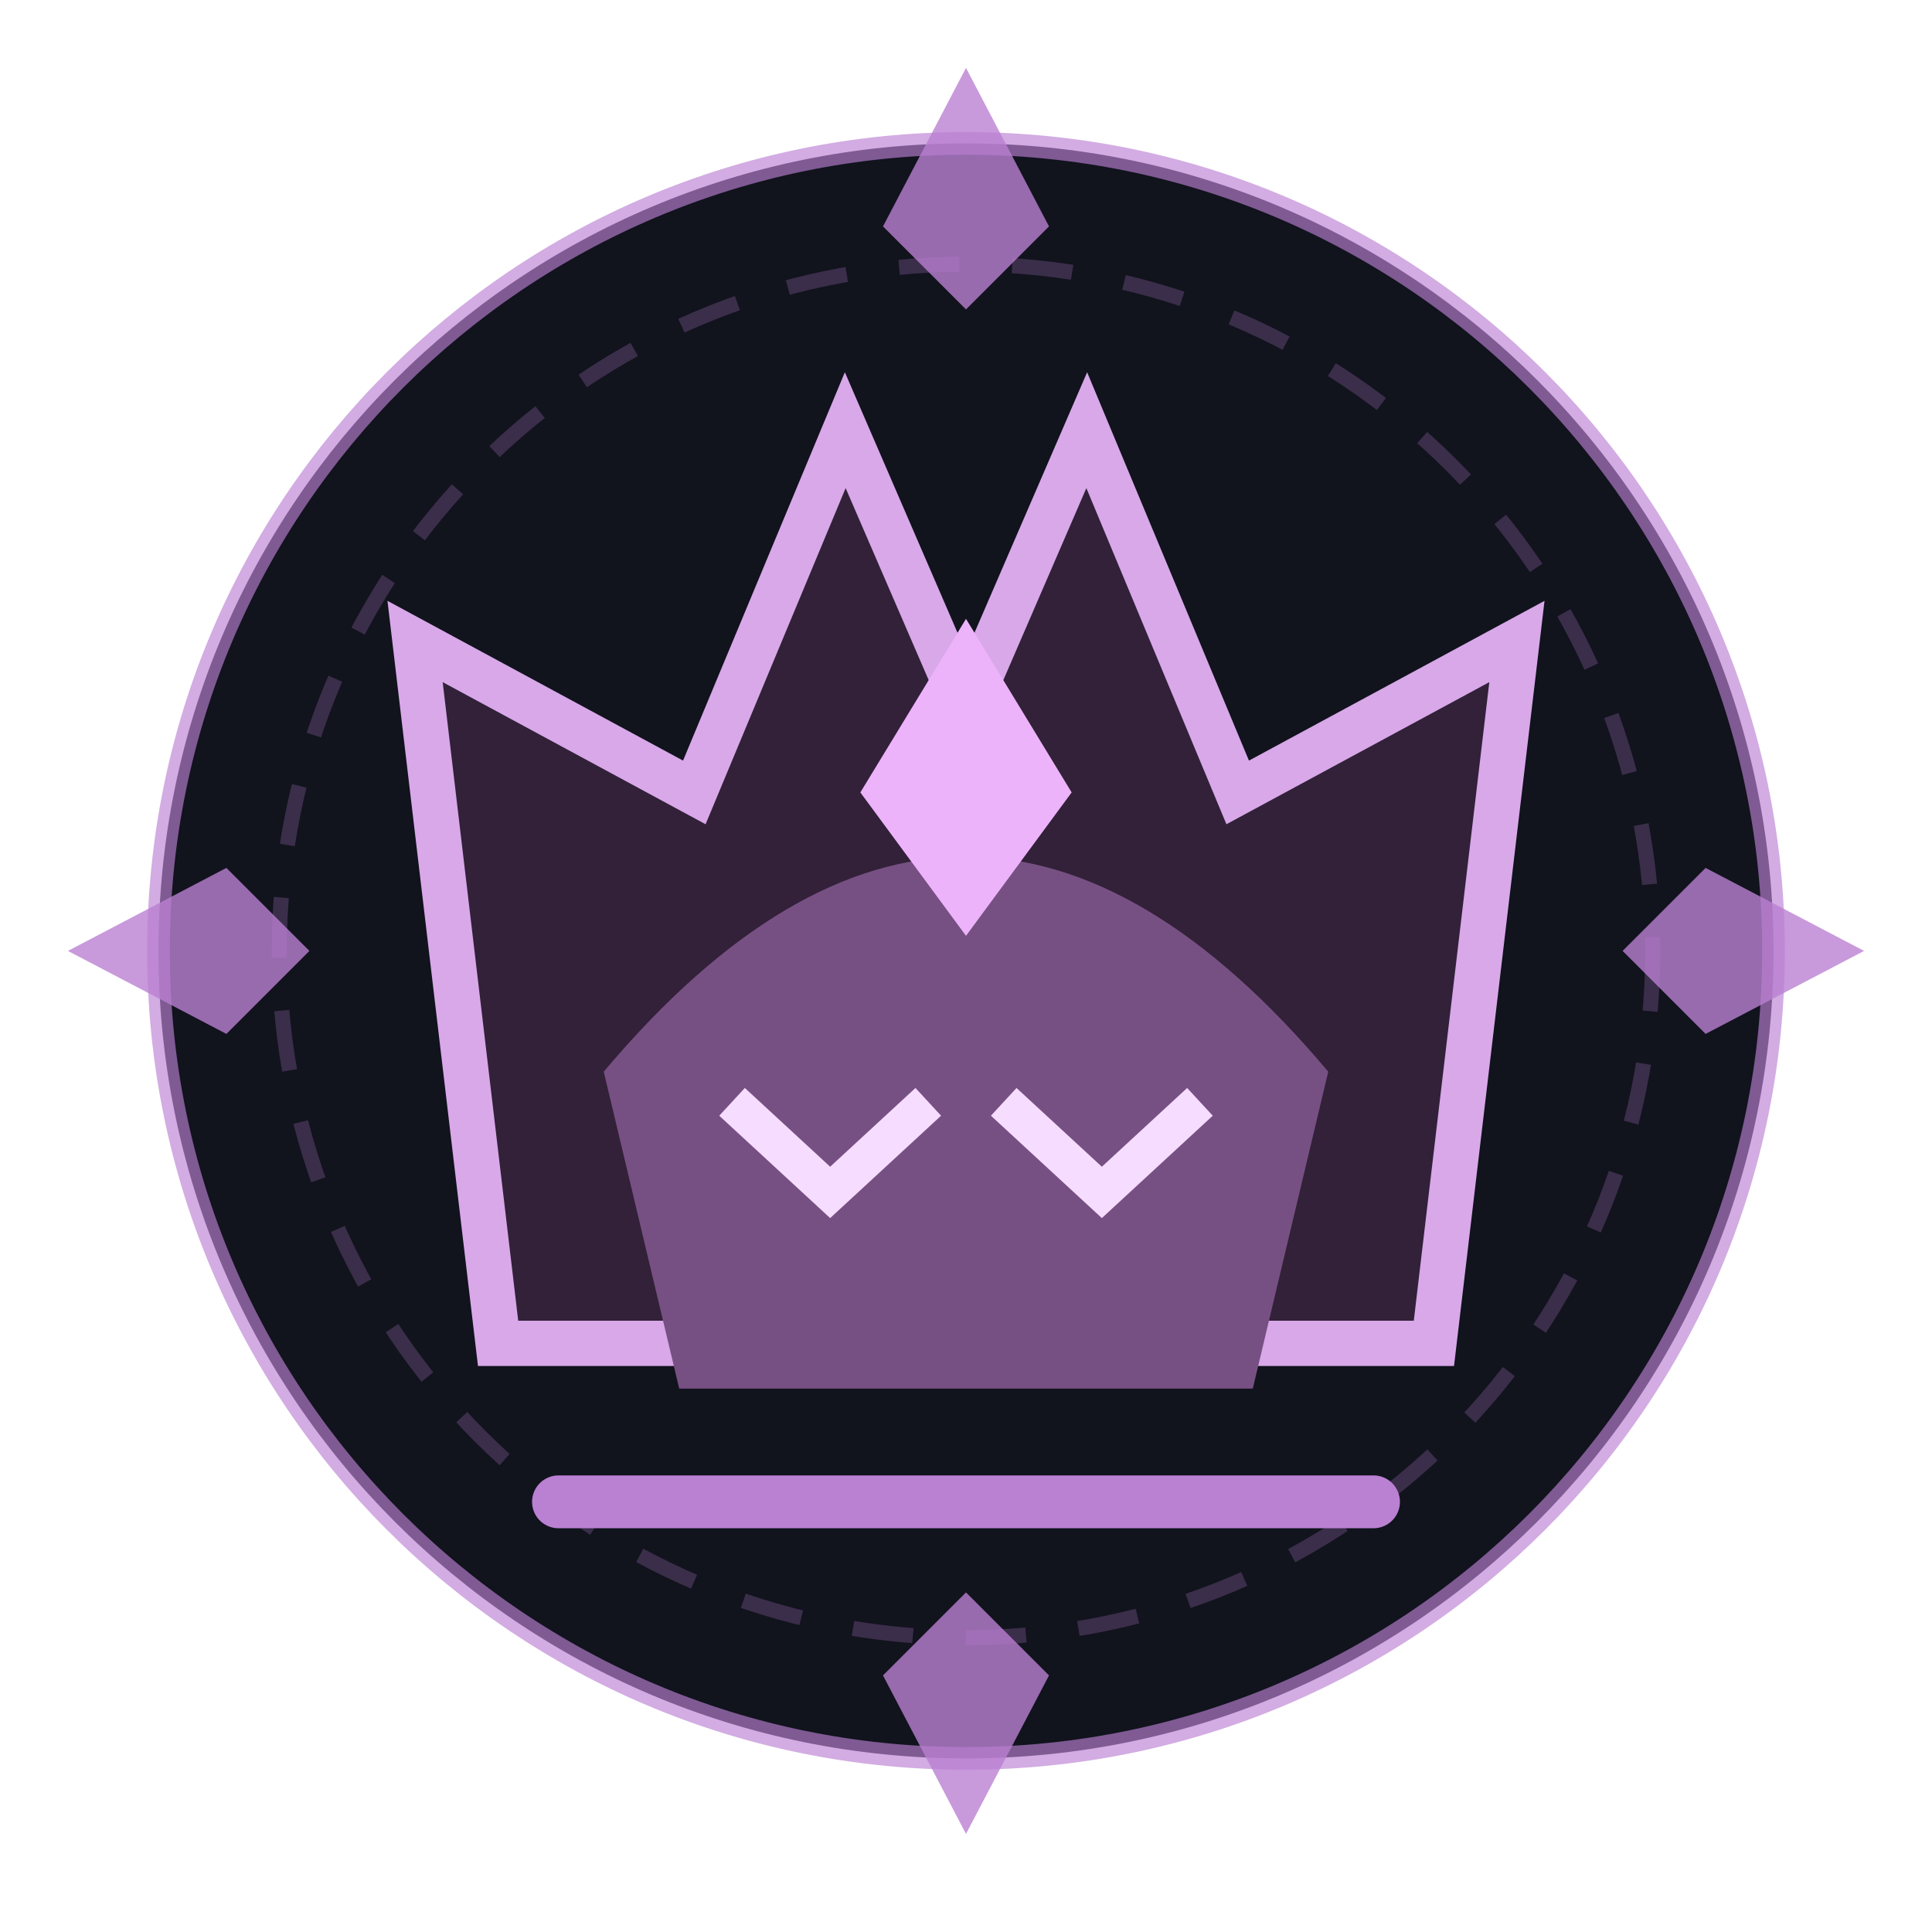
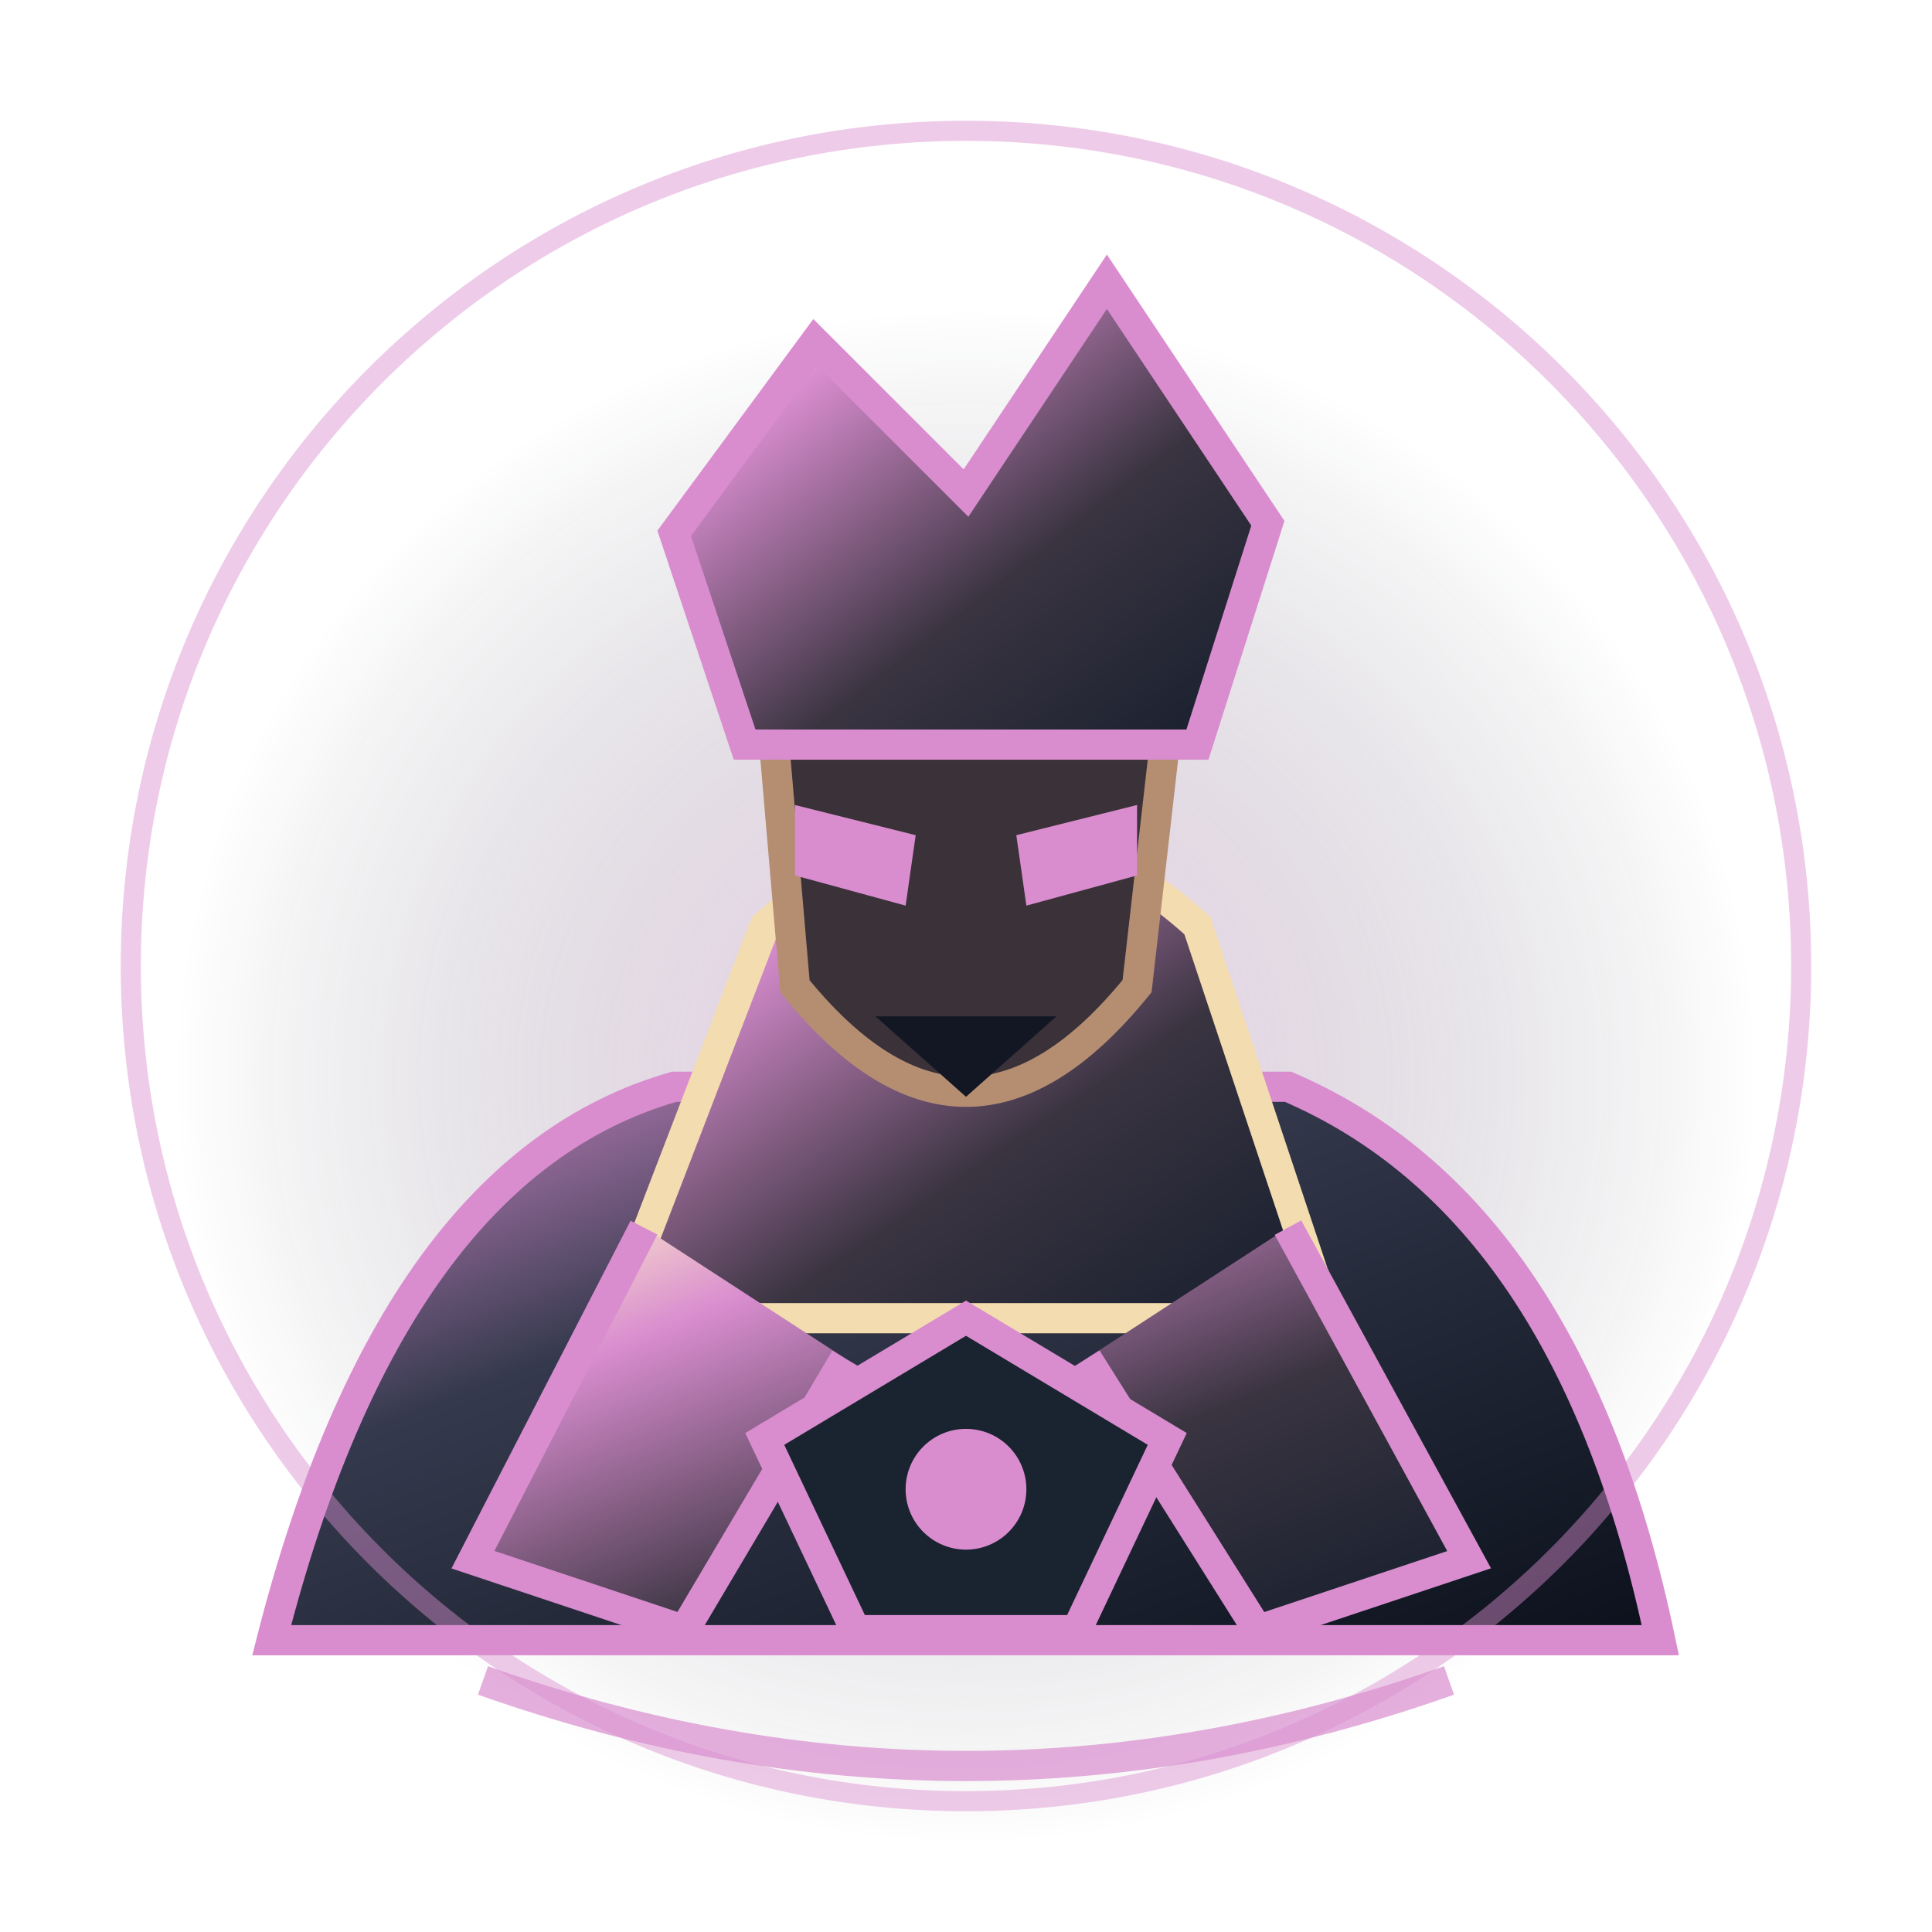
- <svg xmlns="http://www.w3.org/2000/svg" width="256" height="256" viewBox="0 0 256 256">
-   <circle cx="128" cy="126" r="107" fill="#11131d" stroke="#ba80d2" stroke-opacity=".65" stroke-width="3" />
-   <circle cx="128" cy="126" r="91" fill="none" stroke="#ba80d2" stroke-opacity=".25" stroke-width="2" stroke-dasharray="8 7" />
-   <path d="M128 9 L139 30 128 41 117 30Z M128 211 L139 222 128 243 117 222Z M9 126 L30 115 41 126 30 137Z M215 126 L226 115 247 126 226 137Z" fill="#ba80d2" opacity=".8" />
-   <path d="M66 178 L55 85 92 105 112 57 128 94 144 57 164 105 201 85 190 178Z" fill="#322139" stroke="#d8a8e9" stroke-width="6" />
-   <path d="M80 142 Q128 85 176 142 L166 184 90 184Z" fill="#775083" />
-   <path d="M128 82 L142 105 128 124 114 105Z" fill="#edb3fa" />
-   <path d="M97 146 L110 158 123 146 M133 146 L146 158 159 146" stroke="#f6ddff" fill="none" stroke-width="5" />
-   <path d="M74 199 L182 199" stroke="#ba80d2" stroke-width="7" stroke-linecap="round" />
+ <svg xmlns="http://www.w3.org/2000/svg" width="192" height="192" viewBox="0 0 192 192">
+   <defs>
+     <radialGradient id="a">
+       <stop stop-color="#d98dcf" stop-opacity=".38" />
+       <stop offset="1" stop-color="#07101d" stop-opacity="0" />
+     </radialGradient>
+     <linearGradient id="steel" x1="0" y1="0" x2="1" y2="1">
+       <stop stop-color="#fff2cb" />
+       <stop offset=".22" stop-color="#d98dcf" />
+       <stop offset=".6" stop-color="#3a3441" />
+       <stop offset="1" stop-color="#141d2c" />
+     </linearGradient>
+     <linearGradient id="cape" x1="0" y1="0" x2="1" y2="1">
+       <stop stop-color="#d98dcf" />
+       <stop offset=".35" stop-color="#34394d" />
+       <stop offset="1" stop-color="#0b101b" />
+     </linearGradient>
+   </defs>
+   <ellipse cx="96" cy="107" rx="79" ry="77" fill="url(#a)" />
+   <path d="M27 163 Q39 116 67 108 L128 108 Q156 120 165 163Z" fill="url(#cape)" stroke="#d98dcf" stroke-width="3" />
+   <path d="M76 77 Q98 58 119 77 L132 116 61 116Z" fill="url(#steel)" stroke="#f3dcb0" stroke-width="3" transform="translate(0 15)" />
+   <path d="M76 63 Q96 47 117 63 L113 98 Q96 119 79 98Z" fill="#3a3139" stroke="#b58e72" stroke-width="3" />
+   <path d="M79 80 L91 83 90 90 79 87 M101 83 L113 80 113 87 102 90" fill="#d98dcf" />
+   <path d="M87 101 L105 101 96 109Z" fill="#131724" />
+   <path d="M67 41 L81 22 96 37 110 16 126 40 119 62 74 62Z" fill="url(#steel)" stroke="#d98dcf" stroke-width="3" transform="translate(0 12)" />
+   <path d="M64 122 L47 155 68 162 84 135 M128 122 L146 155 125 162 108 135" fill="url(#steel)" stroke="#d98dcf" stroke-width="3" />
+   <path d="M76 143 L96 131 116 143 107 162 85 162Z" fill="#1a2330" stroke="#d98dcf" stroke-width="3" />
+   <circle cx="96" cy="148" r="6" fill="#d98dcf" />
+   <path d="M48 167 Q96 184 144 167" fill="none" stroke="#d98dcf" stroke-width="3" opacity=".7" />
+   <circle cx="96" cy="96" r="83" fill="none" stroke="#d98dcf" stroke-width="2" opacity=".45" />
</svg>
